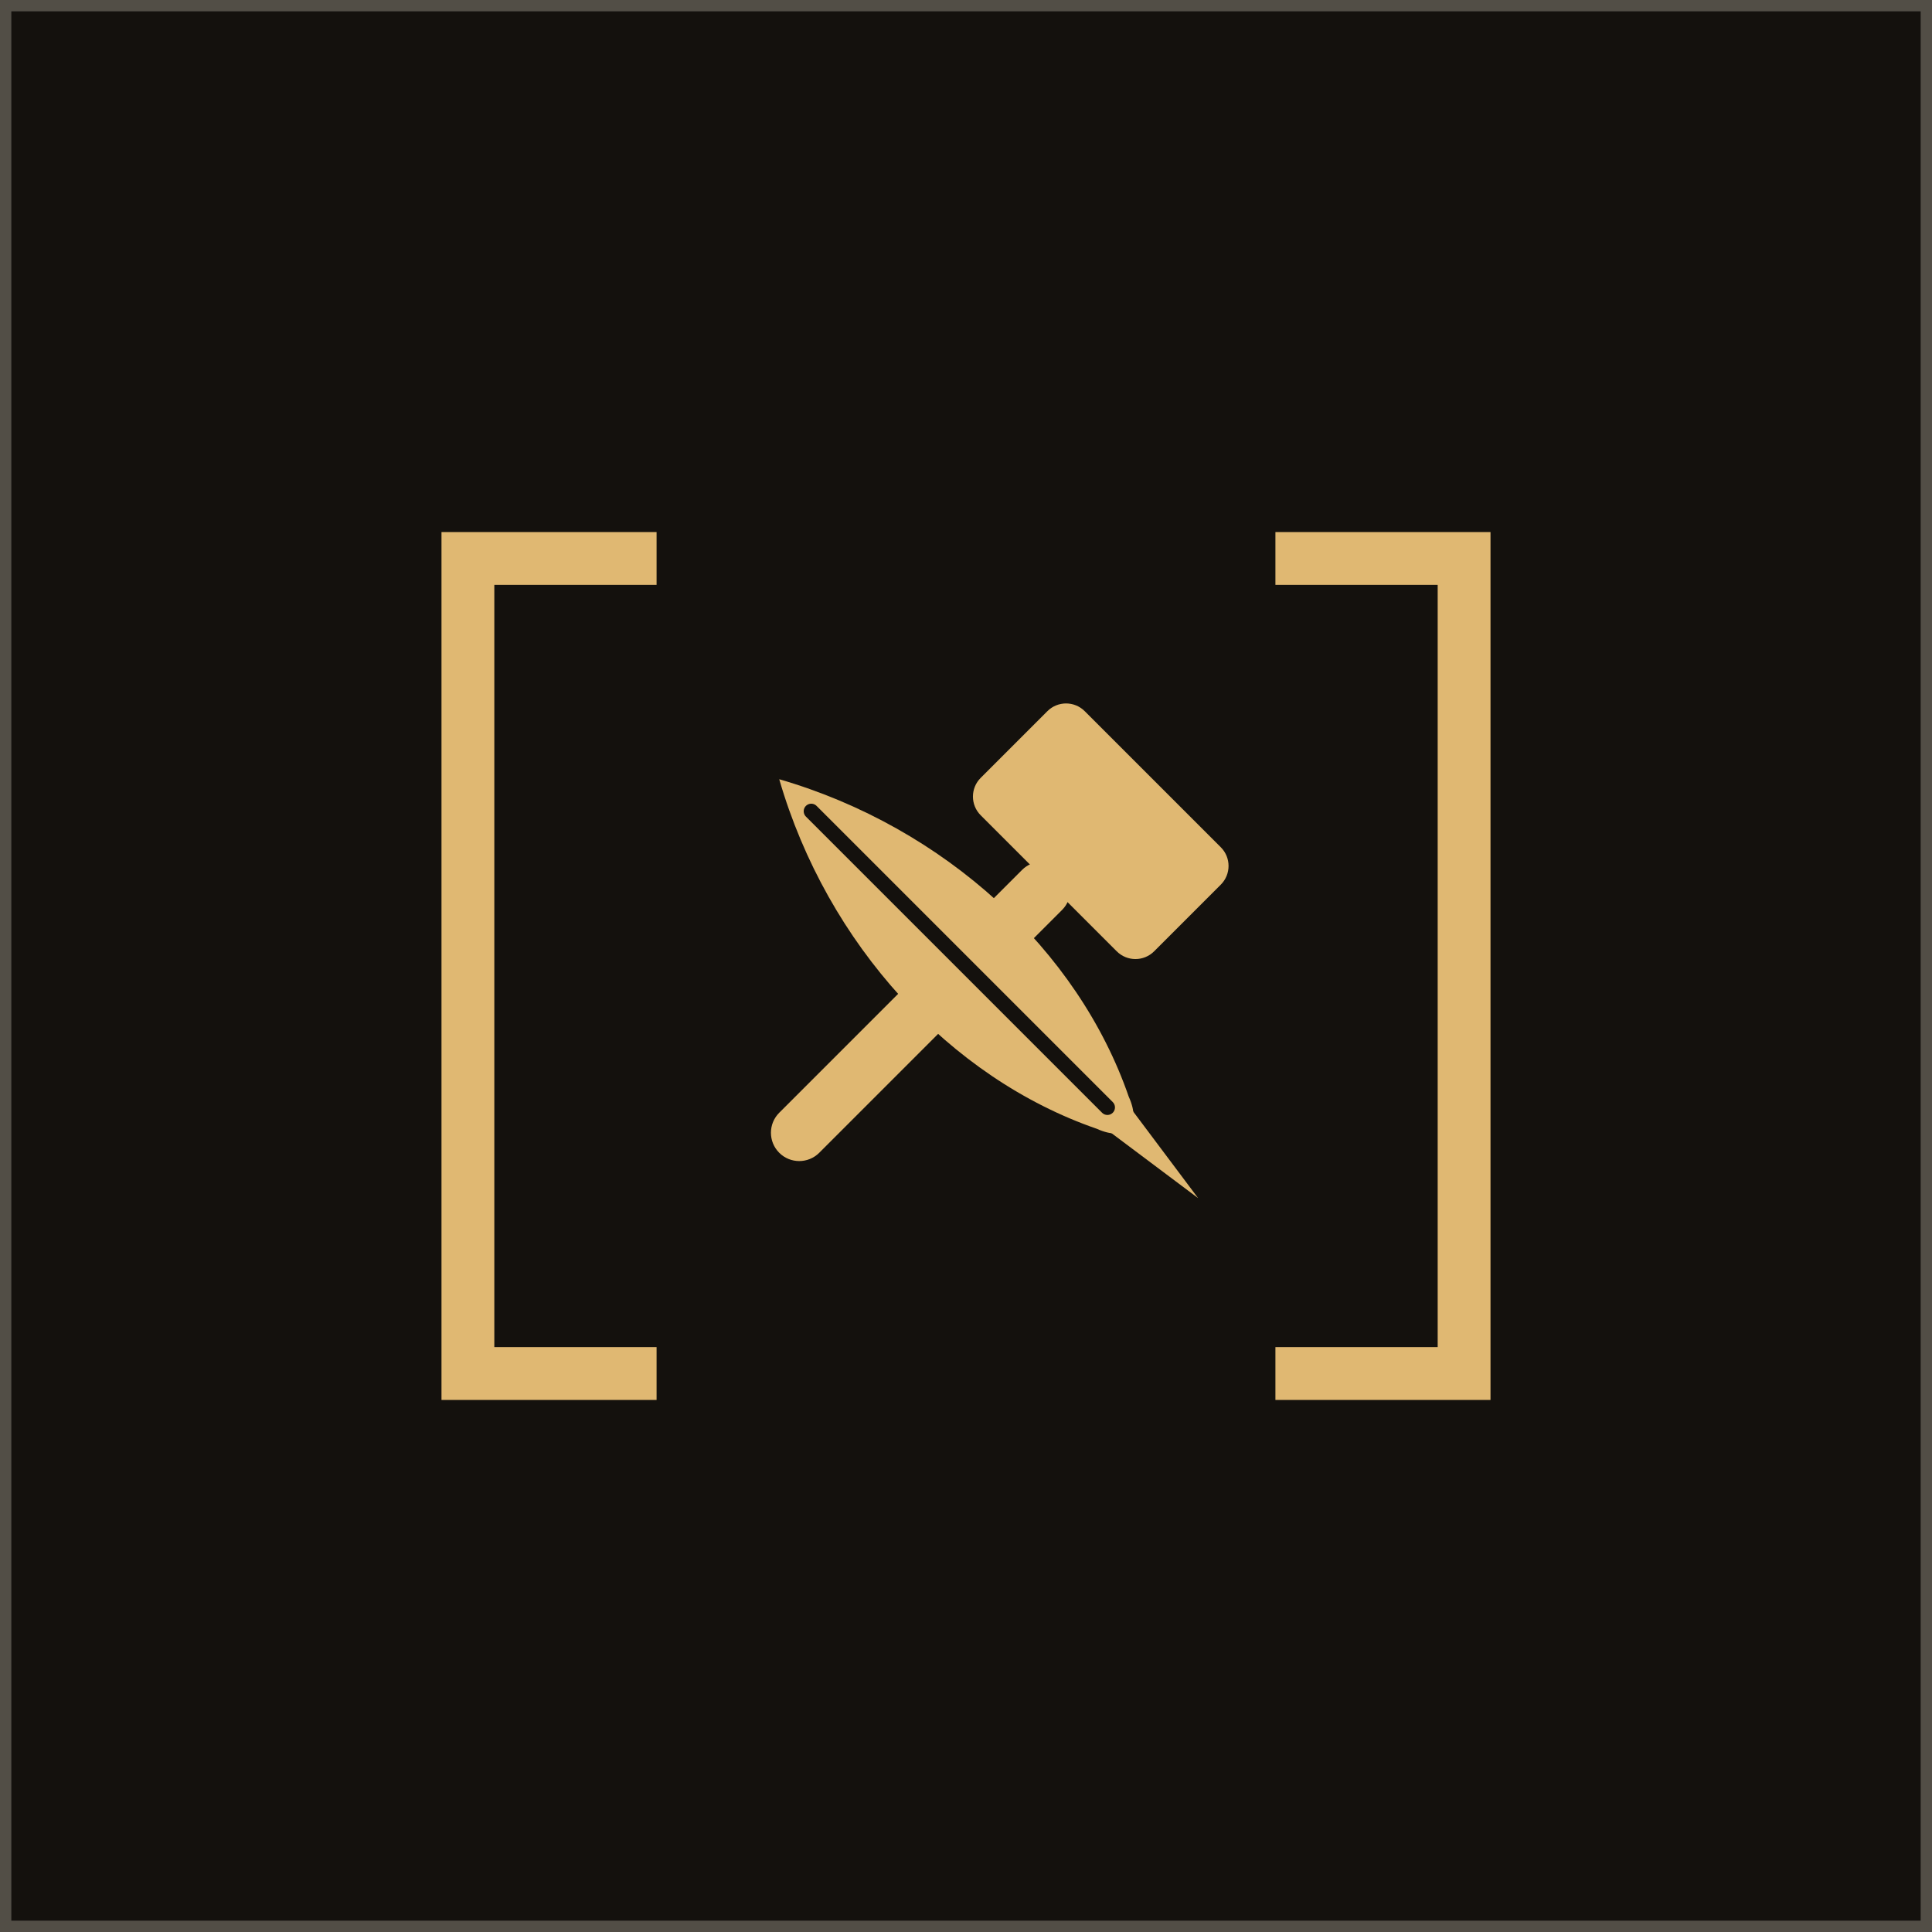
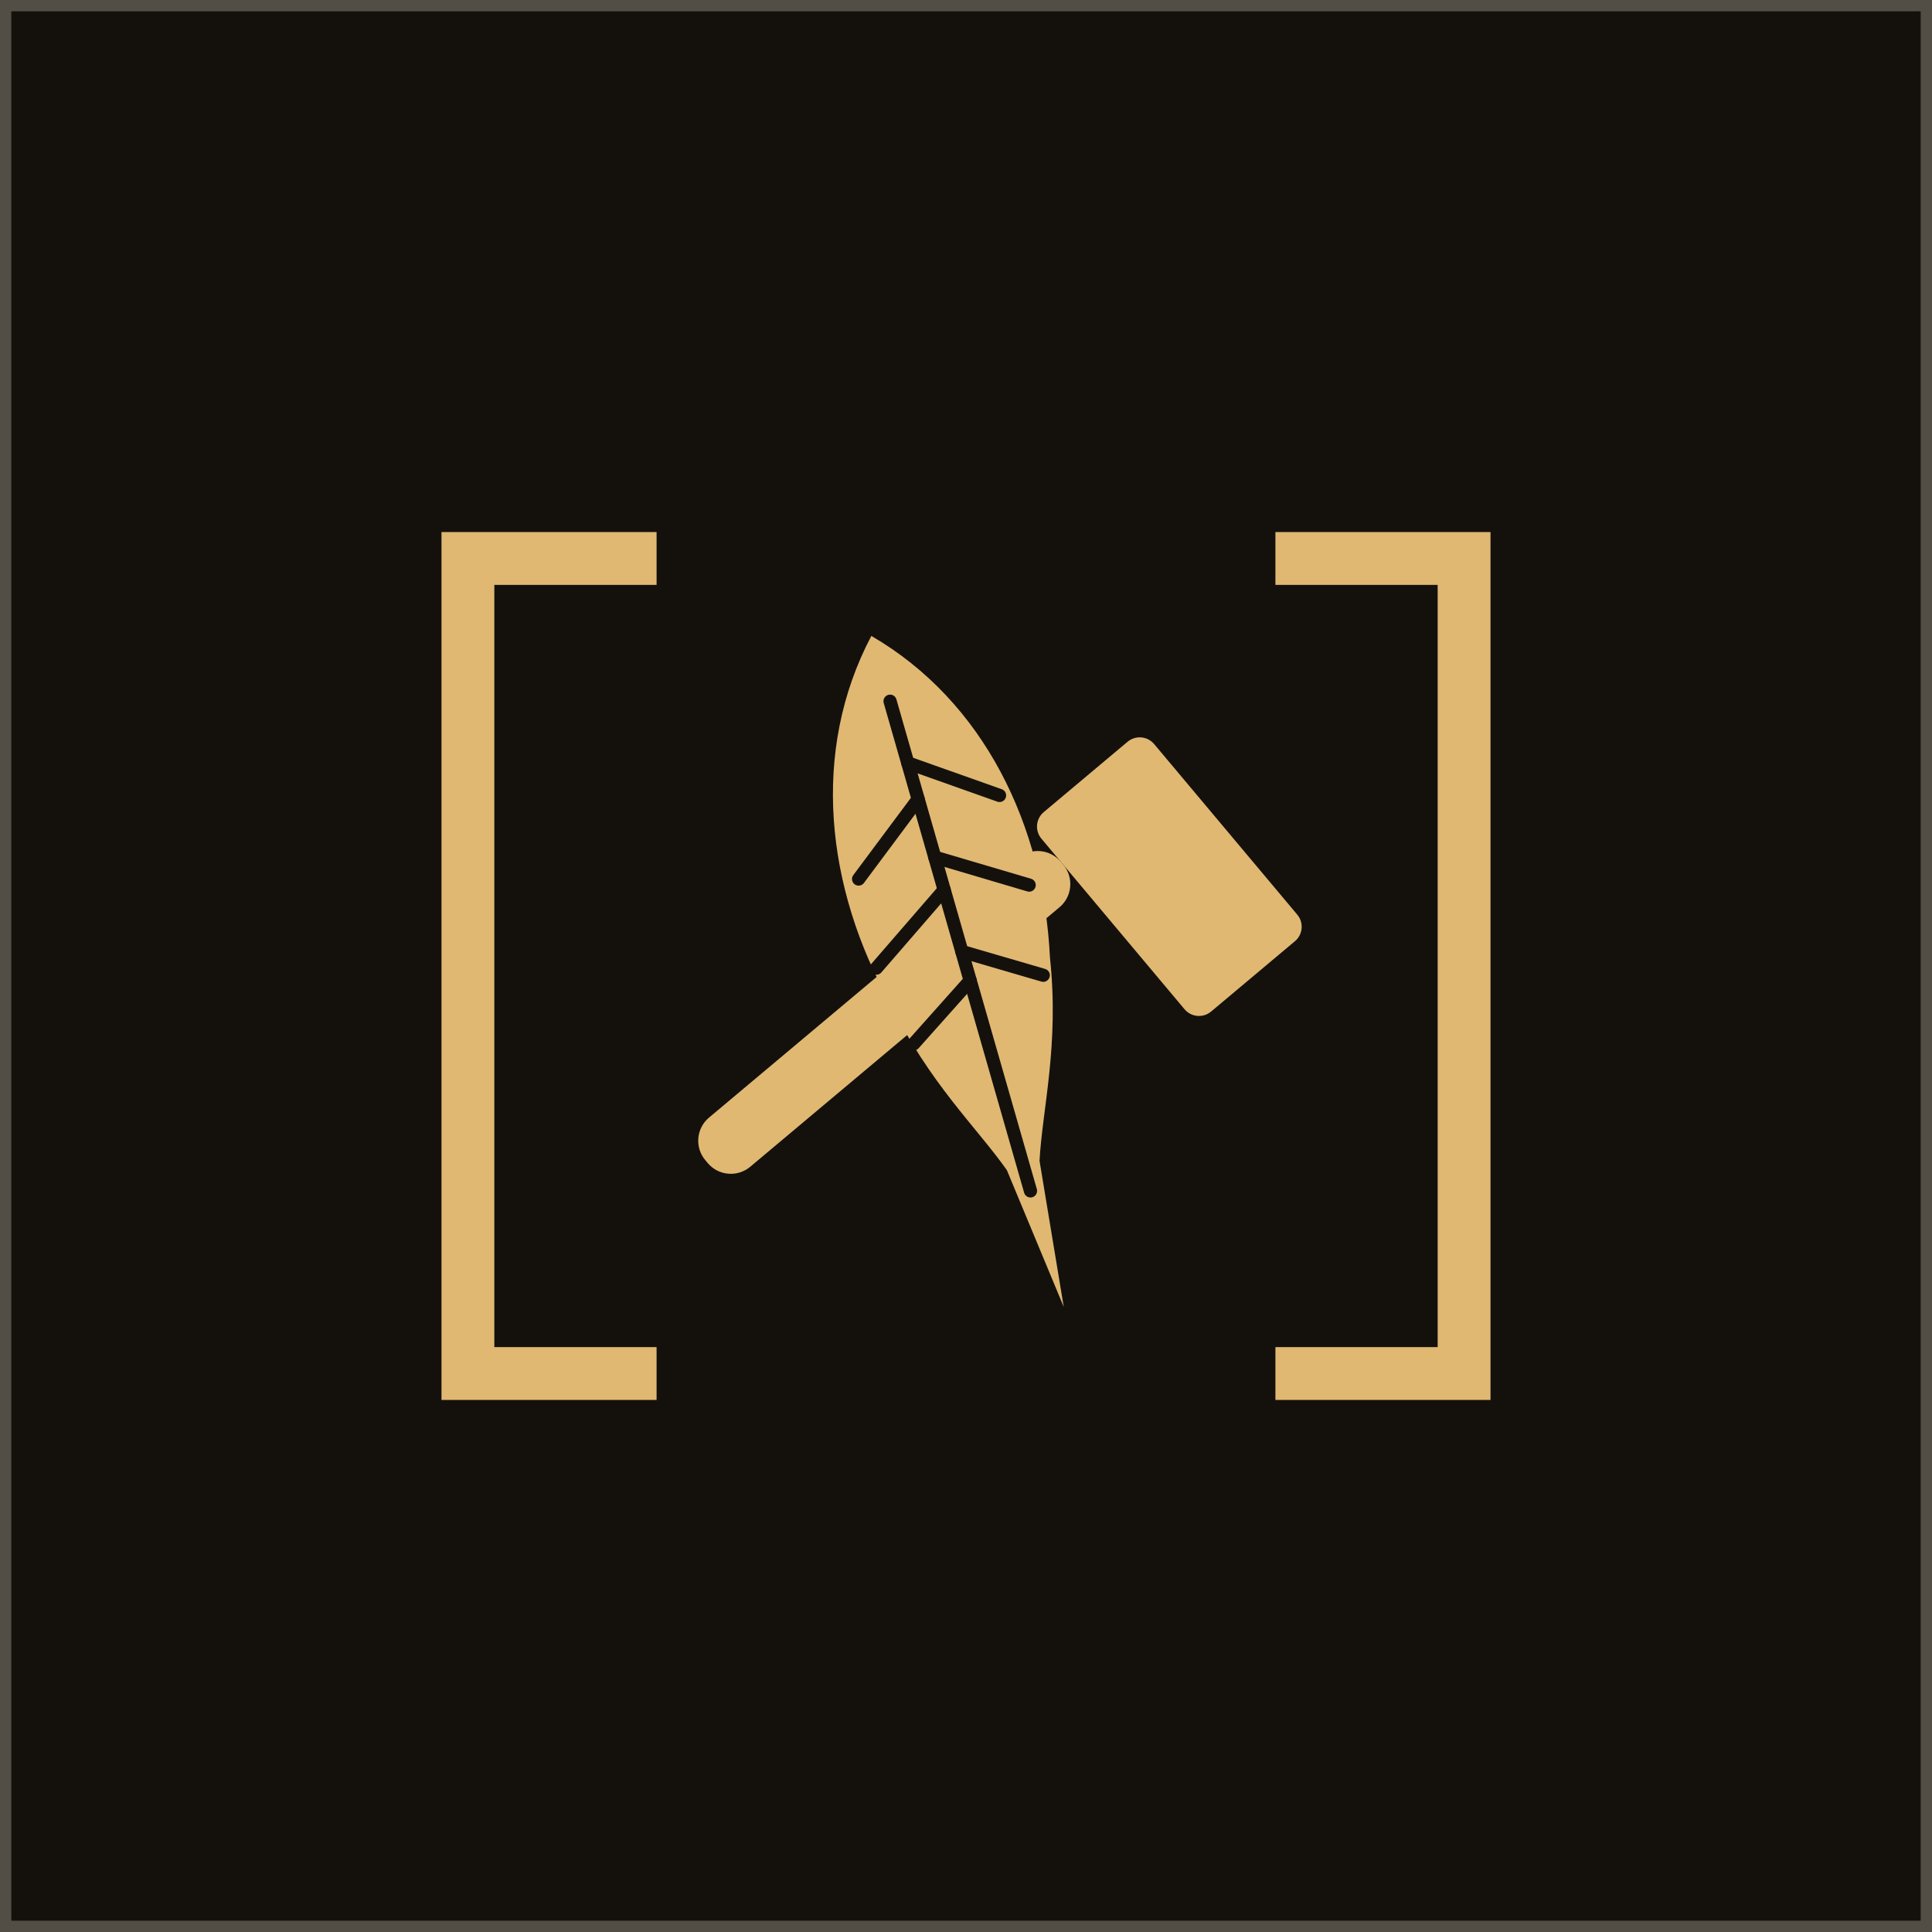
<svg xmlns="http://www.w3.org/2000/svg" viewBox="0 0 1024 1024" width="1024" height="1024">
  <rect x="0" y="0" width="1024" height="1024" fill="#14110D" />
  <rect x="3" y="3" width="1018" height="1018" fill="none" stroke="#F2EBDC" stroke-opacity="0.28" stroke-width="6" />
  <g fill="none" stroke="#E0B872" stroke-width="28" stroke-linecap="square" stroke-linejoin="miter">
    <path d="M334 296H248V728H334" />
    <path d="M690 296H776V728H690" />
  </g>
-   <g transform="rotate(45 512 512)" fill="#E0B872">
-     <rect x="447" y="372" width="130" height="78" rx="14" />
-     <rect x="497" y="440" width="30" height="212" rx="15" />
+   <g transform="rotate(50 512 512)" fill="#E0B872">
+     <rect x="476" y="360" width="138" height="78" rx="10" />
+     <rect x="486" y="438" width="34" height="246" rx="16" />
  </g>
-   <g transform="rotate(-45 512 512)">
-     <path fill="#E0B872" d="M512 372C468 452 464 548 500 622C506 638 518 638 524 622C560 548 556 452 512 372Z" />
-     <path fill="#E0B872" d="M502 616L522 616L512 686Z" />
-     <path stroke="#14110D" stroke-width="8" stroke-linecap="round" d="M512 396V618" />
+   <g transform="rotate(-16 512 512)">
+     <path fill="#E0B872" d="M512 330 C560 380 572 452 556 520 C548 566 530 596 521 622 L512 700 L503 622 C494 596 476 566 468 520 C452 452 464 380 512 330 Z" />
+     <g stroke="#14110D" stroke-width="7" stroke-linecap="round">
+       <path d="M512 366 L512 636" />
+       <path d="M512 420 L470 452" />
+       <path d="M512 470 L466 500" />
+       <path d="M512 520 L474 544" />
+       <path d="M512 400 L554 430" />
+       <path d="M512 452 L556 480" />
+       <path d="M512 504 L550 528" />
+     </g>
  </g>
</svg>
